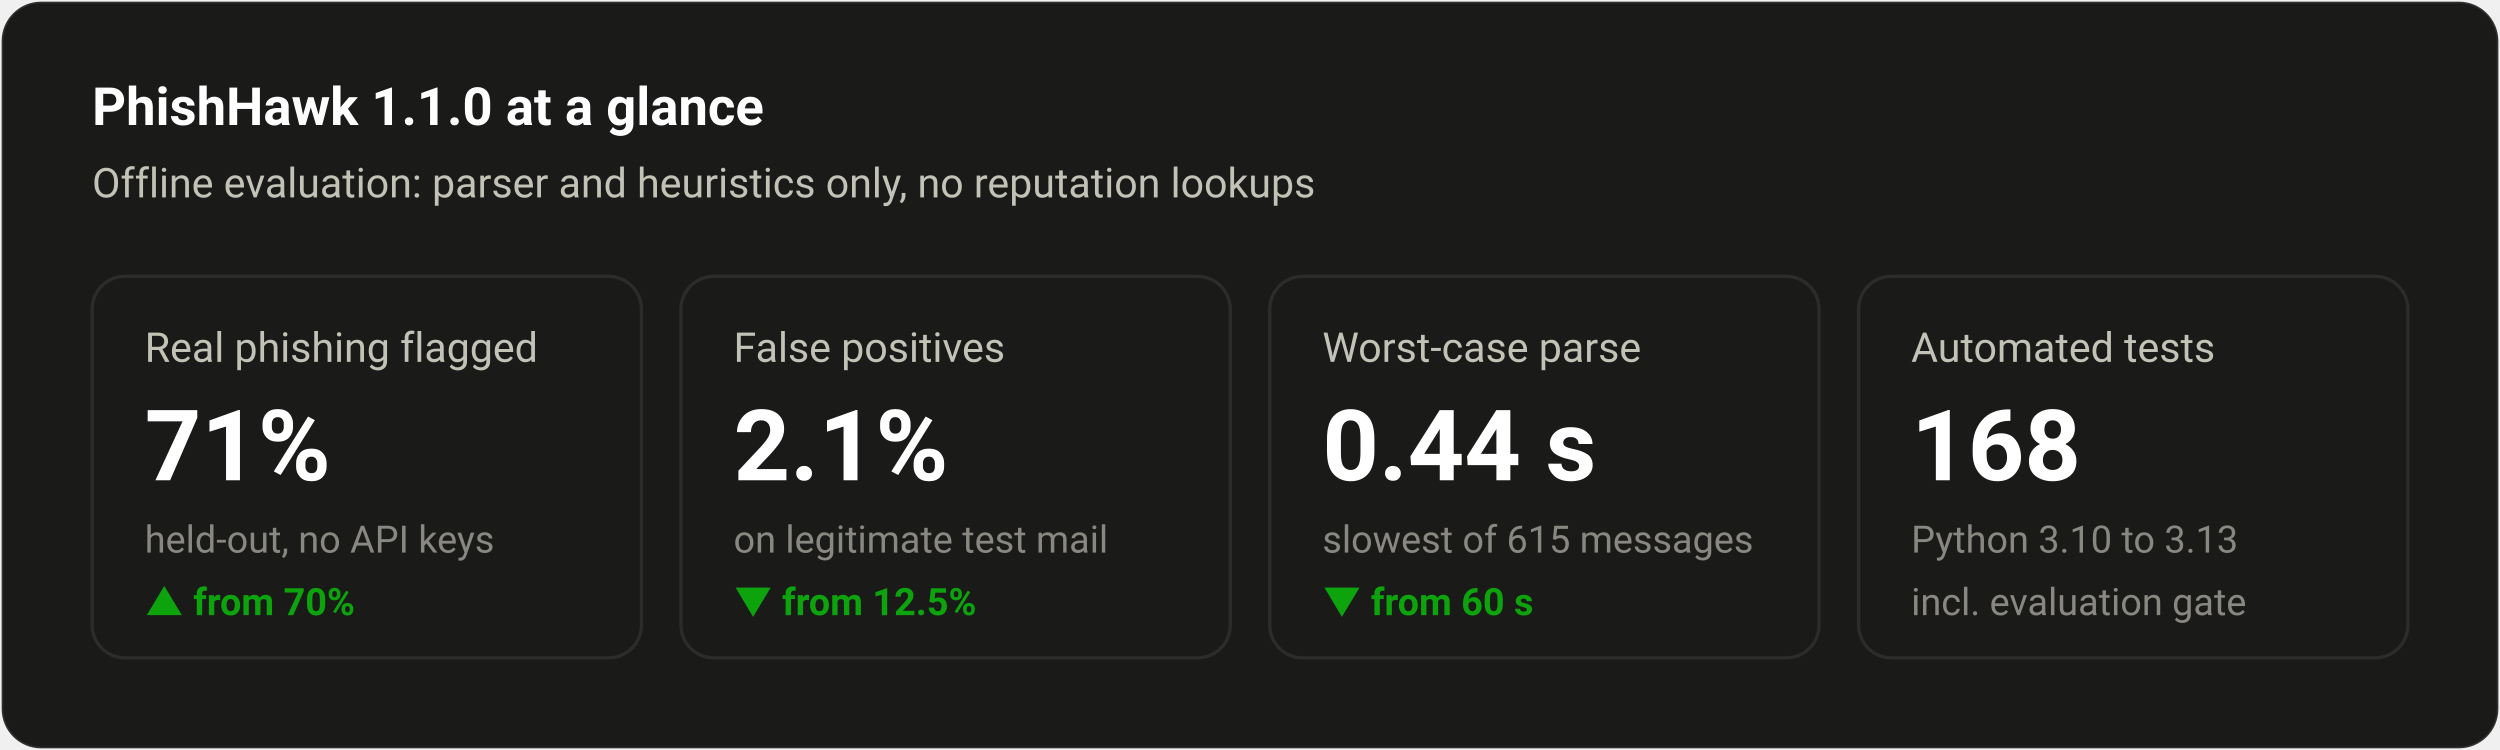
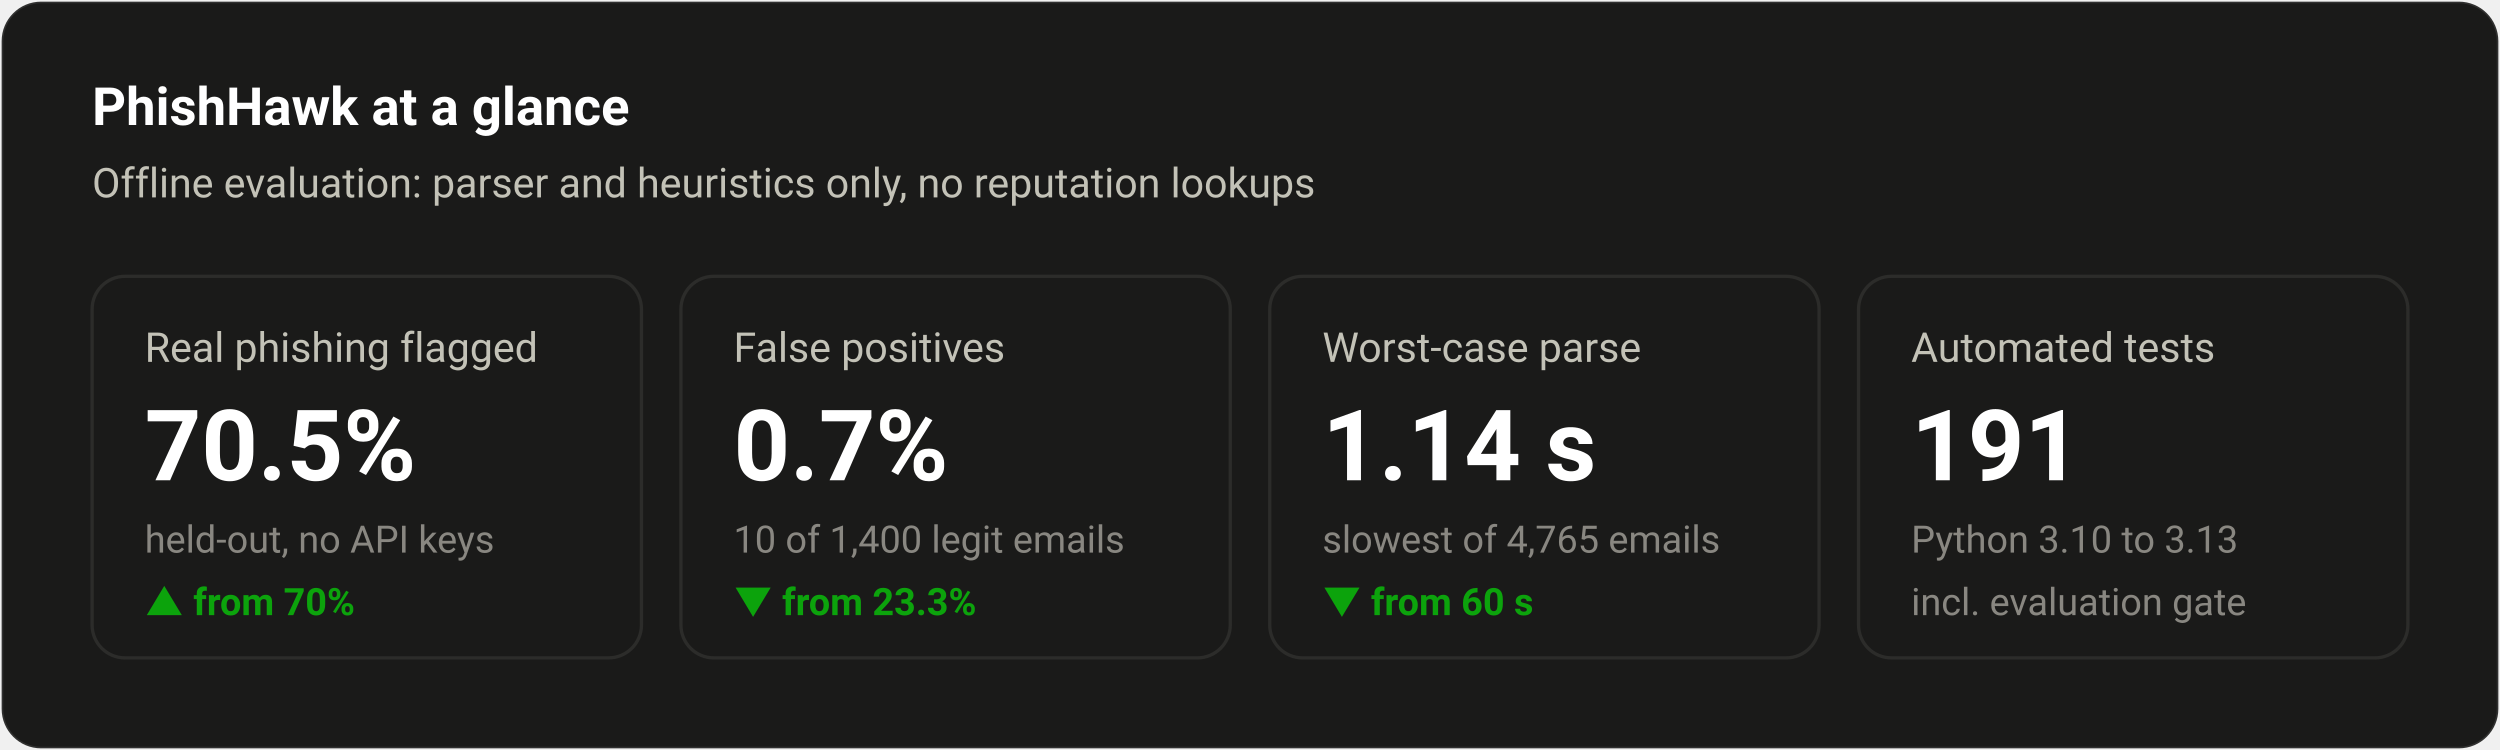
- <svg xmlns="http://www.w3.org/2000/svg" width="760" height="228" viewBox="0 0 760 228" font-family="system-ui,-apple-system,'Segoe UI',Roboto,sans-serif" role="img" aria-label="PhishHawk 1.1.0 at a glance">
+ <svg xmlns="http://www.w3.org/2000/svg" width="760" height="228" viewBox="0 0 760 228" font-family="system-ui,-apple-system,'Segoe UI',Roboto,sans-serif" role="img" aria-label="PhishHawk at a glance">
  <rect x="0.5" y="0.5" width="759" height="227" rx="12" fill="#1a1a19" stroke="rgba(255,255,255,0.10)" />
-   <text x="28.0" y="38.0" fill="#ffffff" font-size="16" font-weight="600" text-anchor="start">PhishHawk 1.1.0 at a glance</text>
+   <text x="28.0" y="38.0" fill="#ffffff" font-size="16" font-weight="600" text-anchor="start">PhishHawk at a glance</text>
  <text x="28.0" y="60.0" fill="#c3c2b7" font-size="12.5" font-weight="400" text-anchor="start">Offline evaluation: parser and heuristics only, no reputation lookups</text>
  <rect x="28.0" y="84" width="167.0" height="116" rx="10" fill="none" stroke="#2c2c2a" />
  <text x="44.0" y="110.0" fill="#c3c2b7" font-size="12.5" font-weight="400" text-anchor="start">Real phishing flagged</text>
-   <text x="44.0" y="146.0" fill="#ffffff" font-size="30" font-weight="600" text-anchor="start">71%</text>
+   <text x="44.0" y="146.0" fill="#ffffff" font-size="30" font-weight="600" text-anchor="start">70.5%</text>
  <text x="44.0" y="168.0" fill="#898781" font-size="11.5" font-weight="400" text-anchor="start">held-out, no API keys</text>
  <text x="44.0" y="187.0" fill="#0ca30c" font-size="11.5" font-weight="600" text-anchor="start">▲ from 70%</text>
  <rect x="207.0" y="84" width="167.0" height="116" rx="10" fill="none" stroke="#2c2c2a" />
  <text x="223.0" y="110.0" fill="#c3c2b7" font-size="12.5" font-weight="400" text-anchor="start">False positives</text>
-   <text x="223.0" y="146.0" fill="#ffffff" font-size="30" font-weight="600" text-anchor="start">2.1%</text>
-   <text x="223.0" y="168.0" fill="#898781" font-size="11.5" font-weight="400" text-anchor="start">on legitimate test mail</text>
-   <text x="223.0" y="187.0" fill="#0ca30c" font-size="11.5" font-weight="600" text-anchor="start">▼ from 12.5%</text>
+   <text x="223.0" y="146.0" fill="#ffffff" font-size="30" font-weight="600" text-anchor="start">0.7%</text>
+   <text x="223.0" y="168.0" fill="#898781" font-size="11.5" font-weight="400" text-anchor="start">10 of 1,400 legit emails</text>
+   <text x="223.0" y="187.0" fill="#0ca30c" font-size="11.5" font-weight="600" text-anchor="start">▼ from 23.3%</text>
  <rect x="386.0" y="84" width="167.0" height="116" rx="10" fill="none" stroke="#2c2c2a" />
  <text x="402.0" y="110.0" fill="#c3c2b7" font-size="12.5" font-weight="400" text-anchor="start">Worst-case parse</text>
-   <text x="402.0" y="146.0" fill="#ffffff" font-size="30" font-weight="600" text-anchor="start">0.44 s</text>
-   <text x="402.0" y="168.0" fill="#898781" font-size="11.5" font-weight="400" text-anchor="start">slowest of 615 messages</text>
+   <text x="402.0" y="146.0" fill="#ffffff" font-size="30" font-weight="600" text-anchor="start">1.14 s</text>
+   <text x="402.0" y="168.0" fill="#898781" font-size="11.5" font-weight="400" text-anchor="start">slowest of 4,765 emails</text>
  <text x="402.0" y="187.0" fill="#0ca30c" font-size="11.5" font-weight="600" text-anchor="start">▼ from 60 s</text>
  <rect x="565.0" y="84" width="167.0" height="116" rx="10" fill="none" stroke="#2c2c2a" />
  <text x="581.0" y="110.0" fill="#c3c2b7" font-size="12.5" font-weight="400" text-anchor="start">Automated tests</text>
-   <text x="581.0" y="146.0" fill="#ffffff" font-size="30" font-weight="600" text-anchor="start">168</text>
+   <text x="581.0" y="146.0" fill="#ffffff" font-size="30" font-weight="600" text-anchor="start">191</text>
  <text x="581.0" y="168.0" fill="#898781" font-size="11.5" font-weight="400" text-anchor="start">Python 3.10 to 3.13</text>
  <text x="581.0" y="187.0" fill="#898781" font-size="11.5" font-weight="400" text-anchor="start">incl. evaluation gate</text>
</svg>
